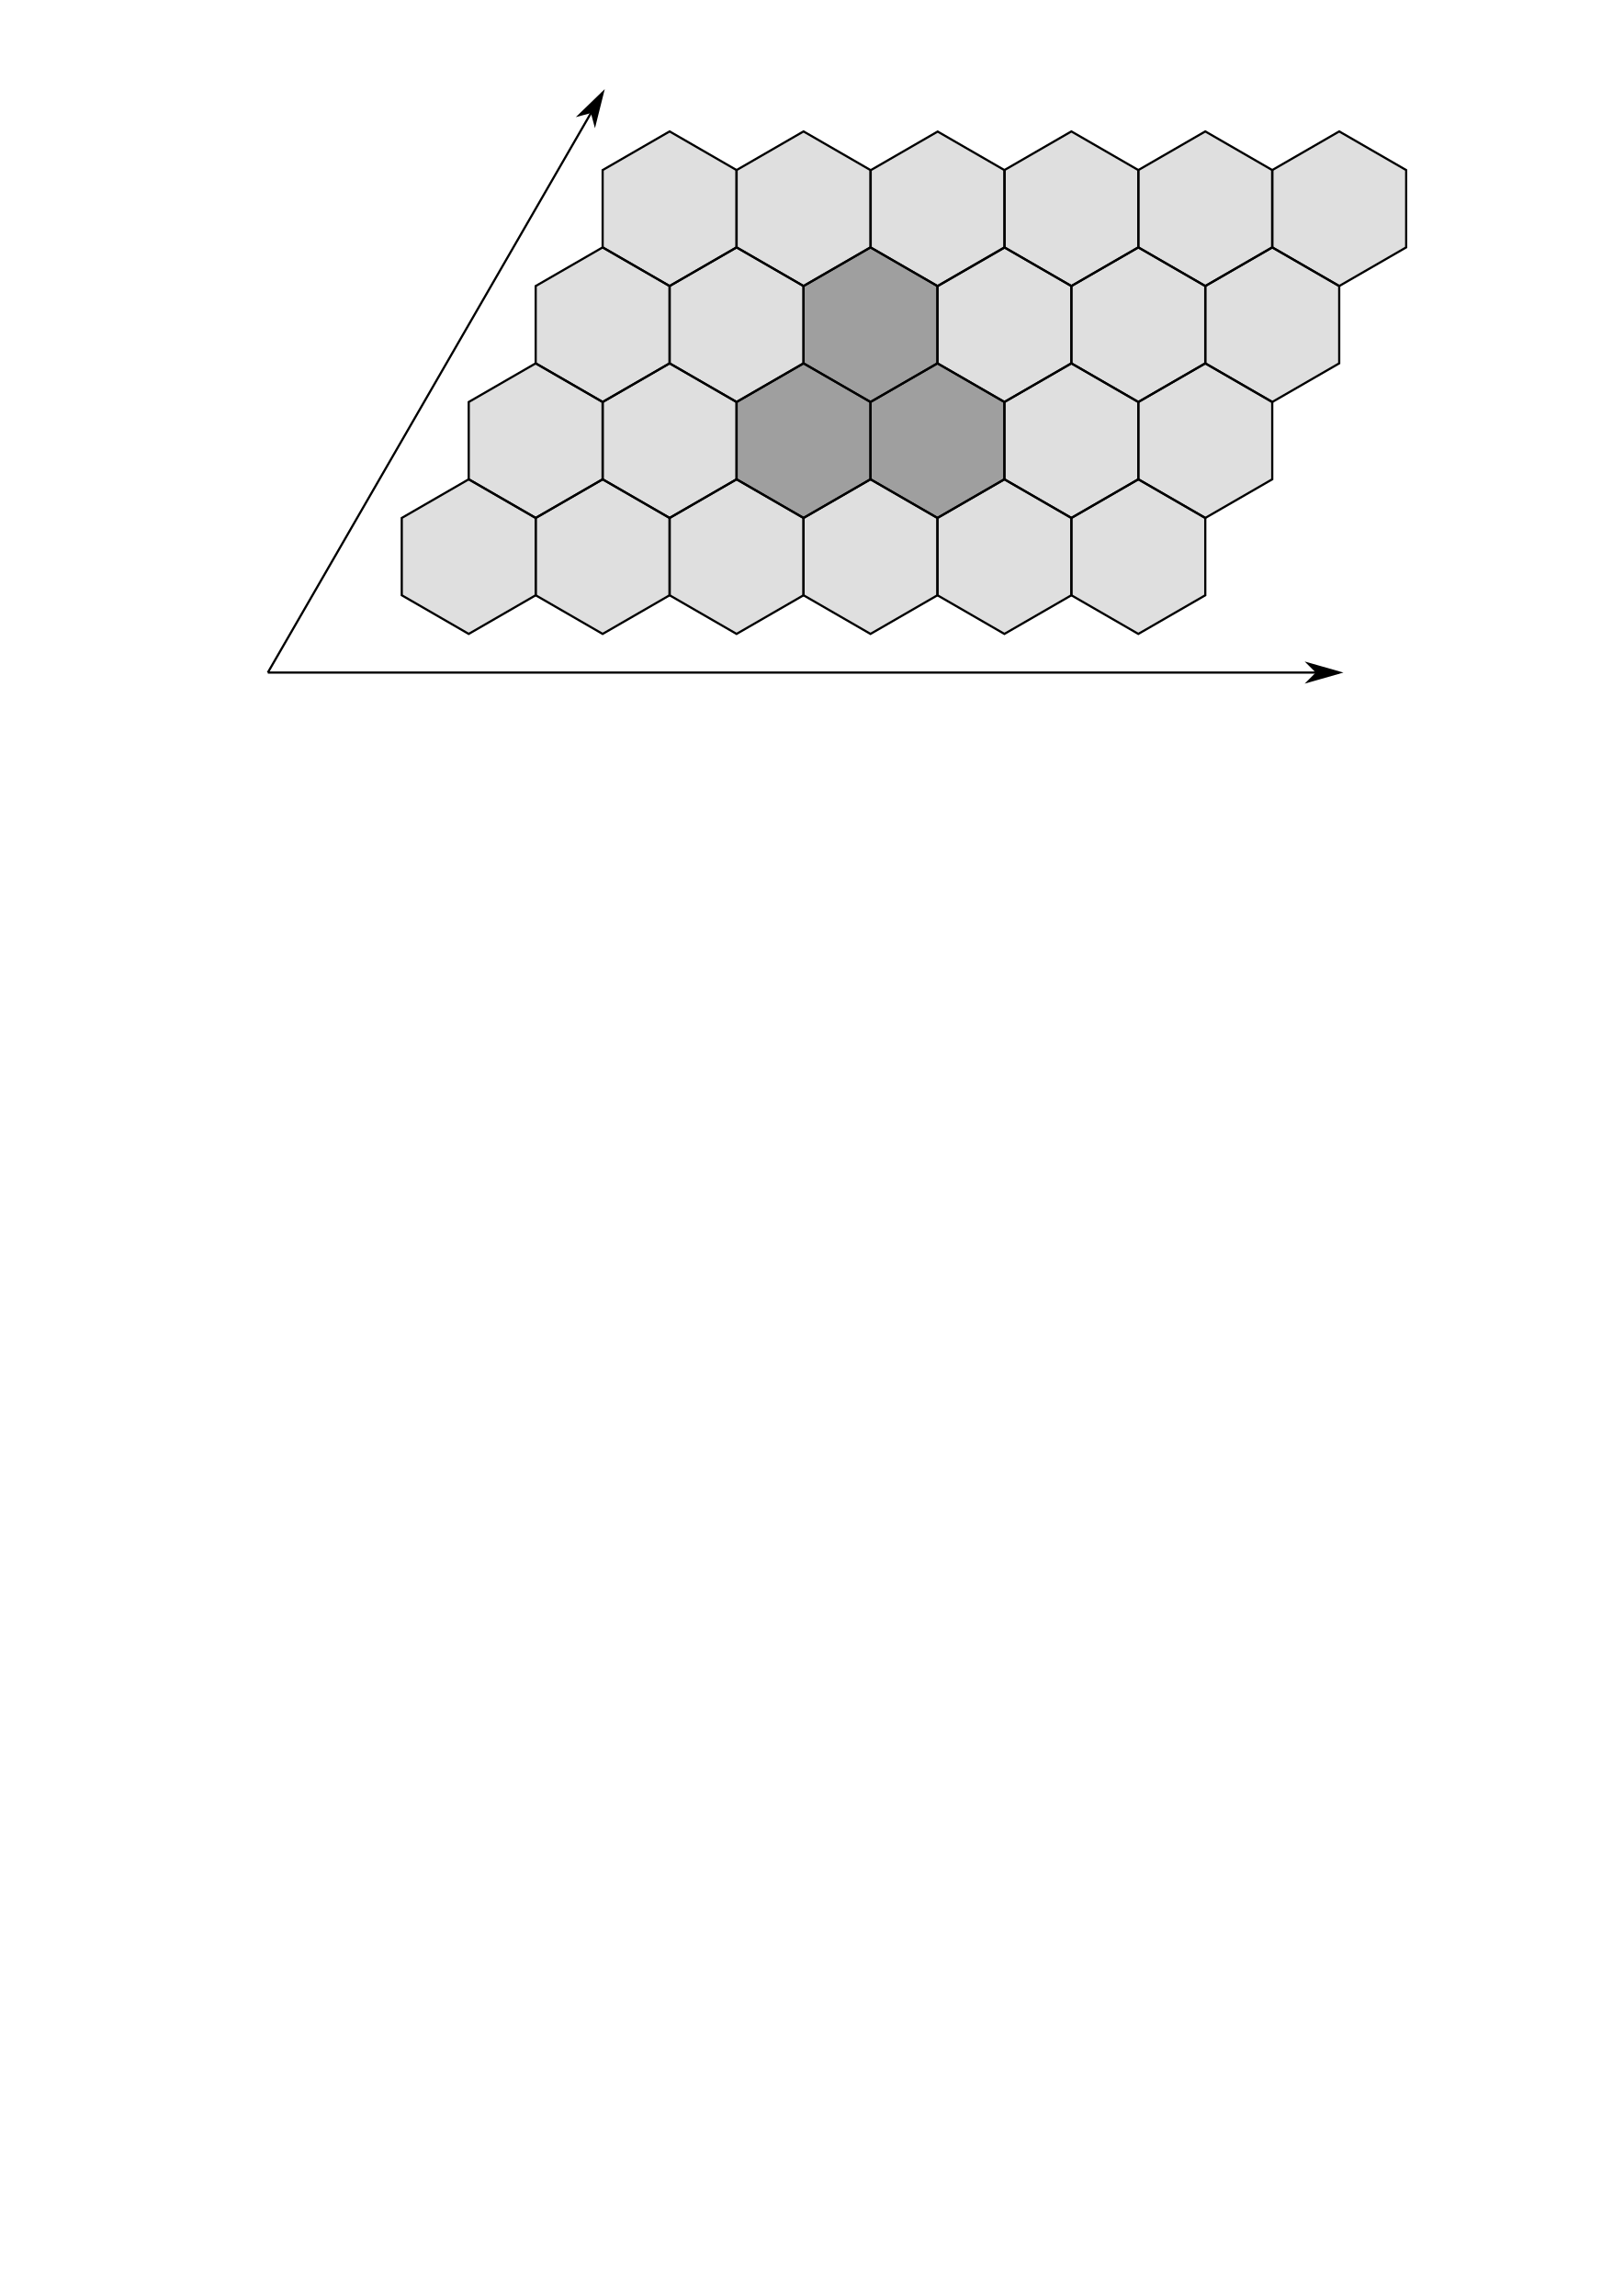
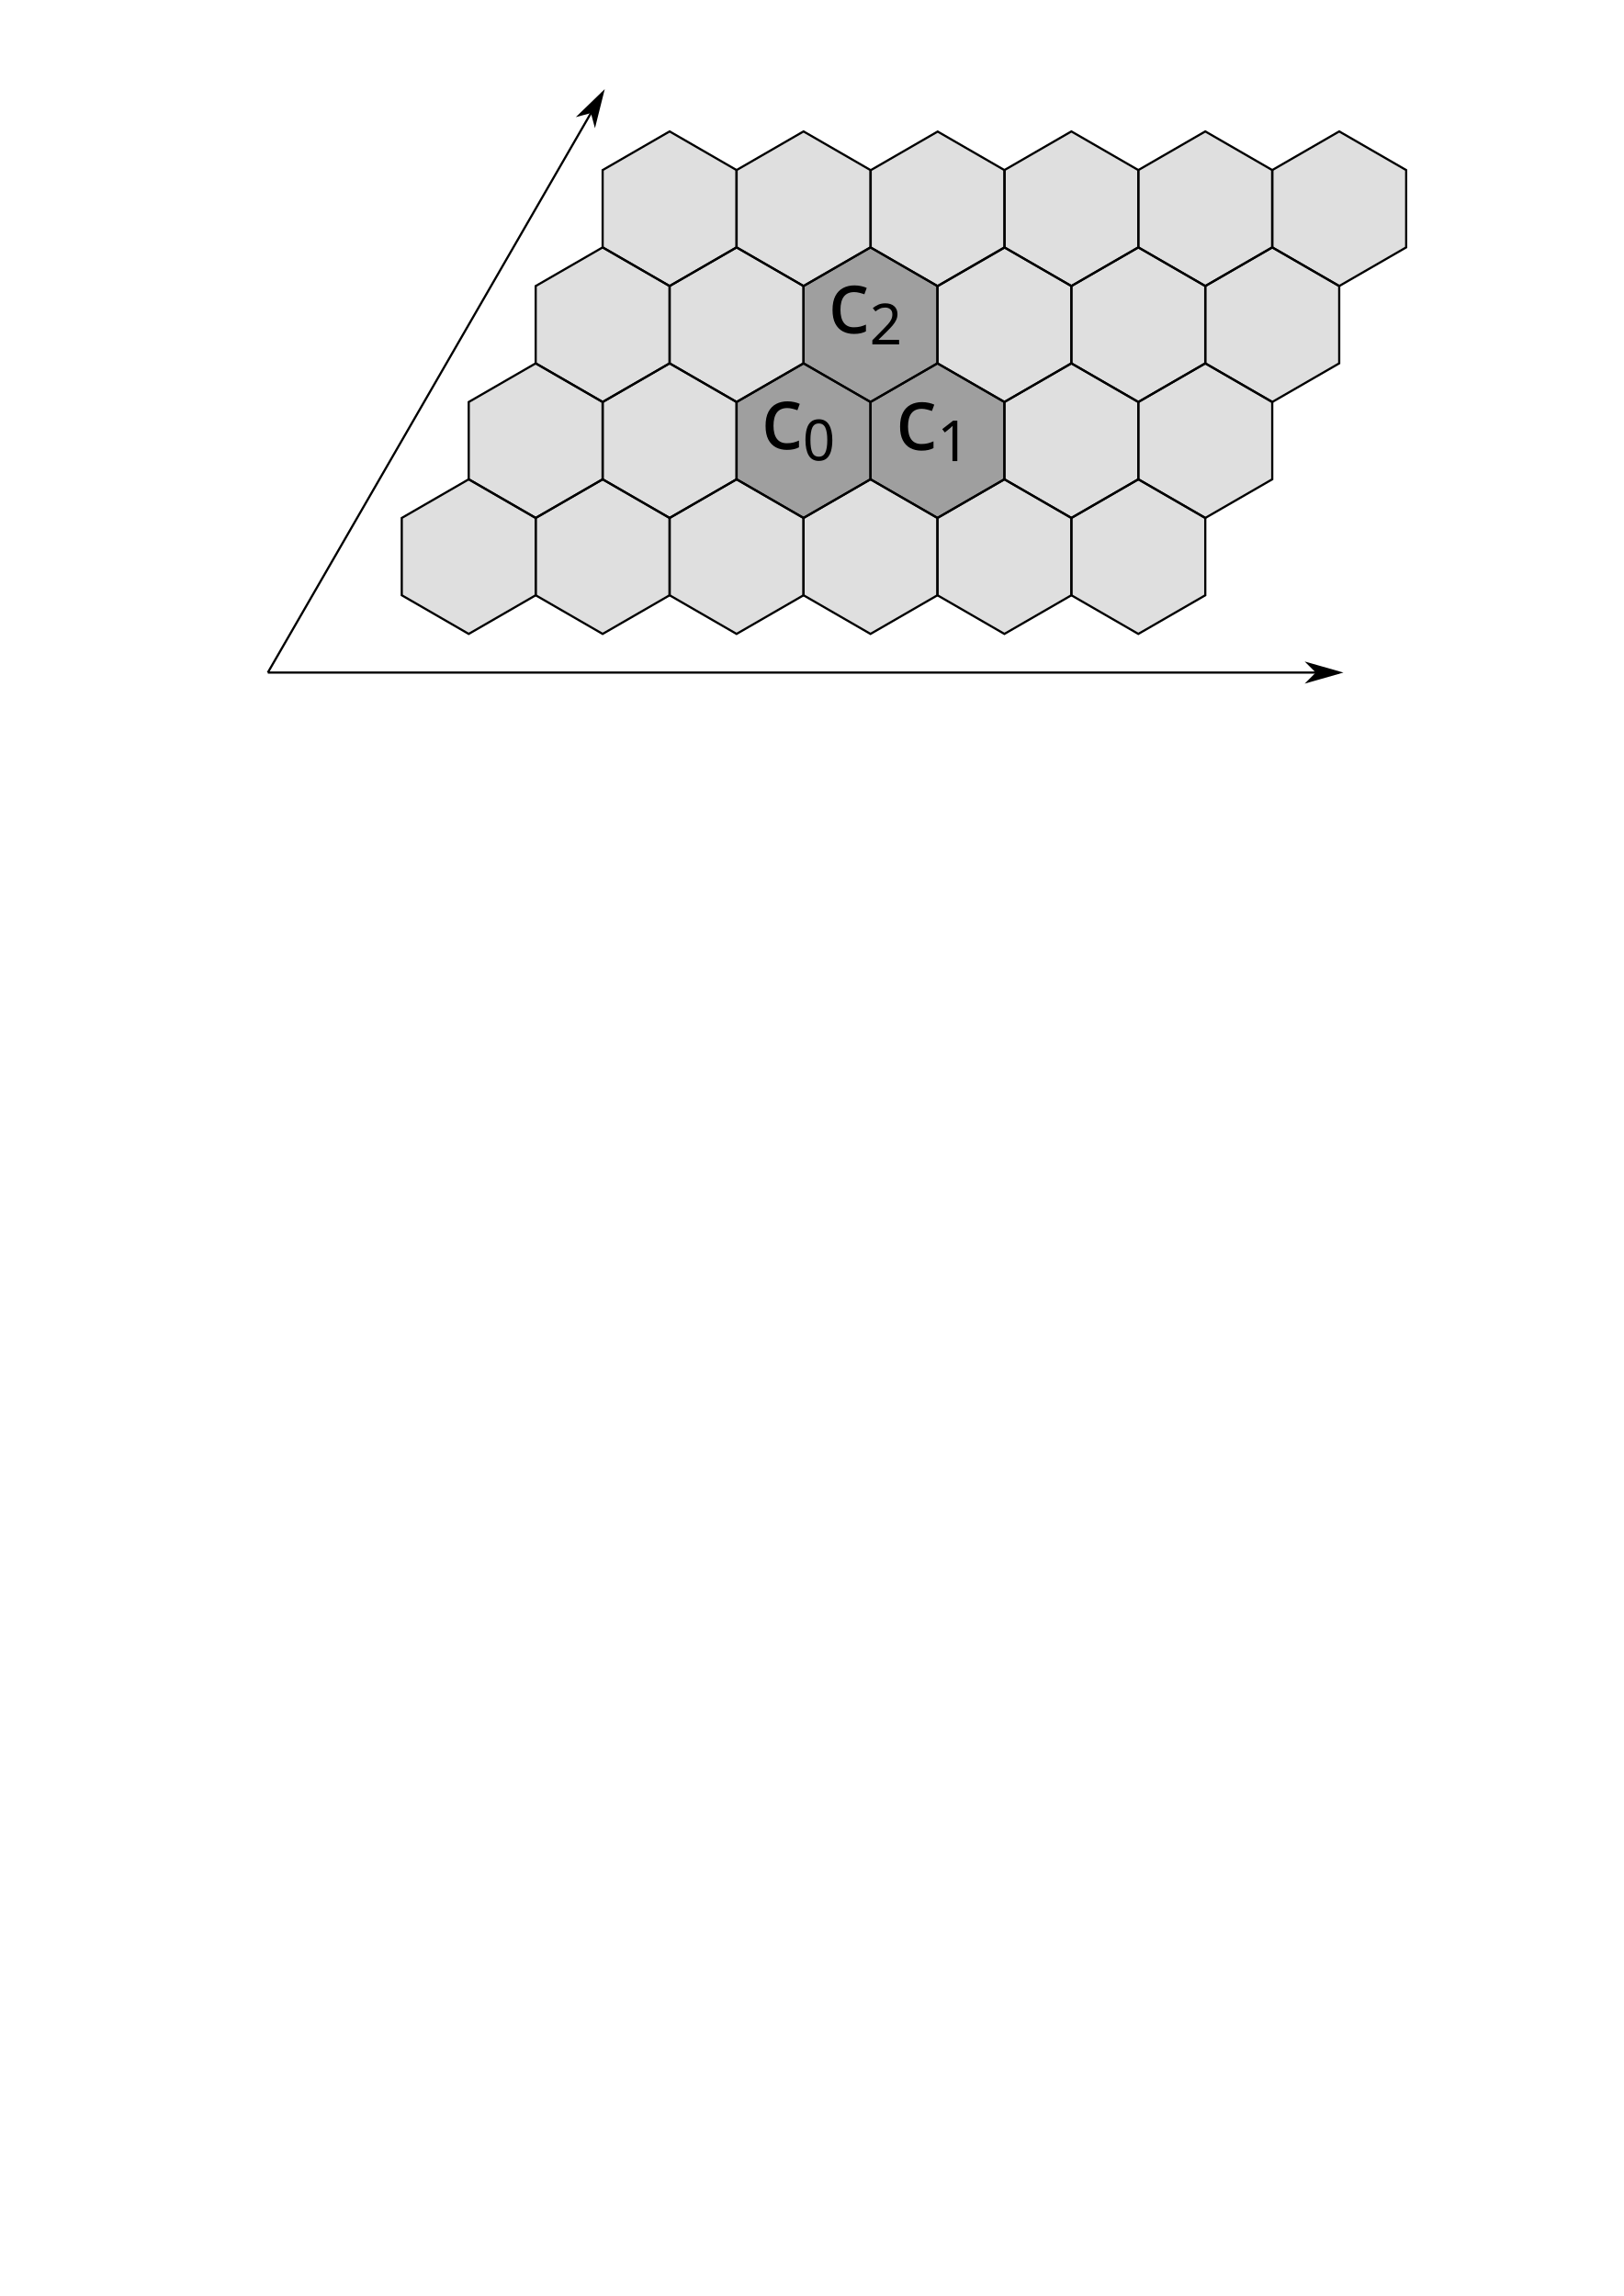
<svg xmlns="http://www.w3.org/2000/svg" width="210mm" height="297mm" viewBox="0 0 744.094 1052.362" id="svg2" version="1.1">
  <defs id="defs4">
    <marker style="overflow:visible" id="marker4706" refX="0.0" refY="0.0" orient="auto">
      <path transform="scale(0.8) translate(12.5,0)" style="fill-rule:evenodd;stroke:#000000;stroke-width:1pt;stroke-opacity:1;fill:#000000;fill-opacity:1" d="M 0.0,0.0 L 5.0,-5.0 L -12.5,0.0 L 5.0,5.0 L 0.0,0.0 z " id="path4708" />
    </marker>
    <marker orient="auto" refY="0.0" refX="0.0" id="Arrow1Lstart" style="overflow:visible">
      <path id="path4356" d="M 0.0,0.0 L 5.0,-5.0 L -12.5,0.0 L 5.0,5.0 L 0.0,0.0 z " style="fill-rule:evenodd;stroke:#000000;stroke-width:1pt;stroke-opacity:1;fill:#000000;fill-opacity:1" transform="scale(0.8) translate(12.5,0)" />
    </marker>
    <marker orient="auto" refY="0.0" refX="0.0" id="Arrow1Lend" style="overflow:visible;">
      <path id="path4359" d="M 0.0,0.0 L 5.0,-5.0 L -12.5,0.0 L 5.0,5.0 L 0.0,0.0 z " style="fill-rule:evenodd;stroke:#000000;stroke-width:1pt;stroke-opacity:1;fill:#000000;fill-opacity:1" transform="scale(0.8) rotate(180) translate(12.5,0)" />
    </marker>
  </defs>
  <g id="layer1">
    <path style="fill:#000000;fill-opacity:0.376;fill-rule:evenodd;stroke:#000000;stroke-width:1px;stroke-linecap:butt;stroke-linejoin:miter;stroke-opacity:1" d="m 368.231,131.102 30.686,-17.717 30.686,17.717 0,35.433 -30.686,17.717 -30.686,-17.717 z" id="path3334" />
    <path style="fill:#000000;fill-opacity:0.376;fill-rule:evenodd;stroke:#000000;stroke-width:1px;stroke-linecap:butt;stroke-linejoin:miter;stroke-opacity:1" d="m 337.545,184.252 30.686,-17.717 30.686,17.717 0,35.433 -30.686,17.717 -30.686,-17.717 z" id="path3334-3" />
    <path style="fill:#000000;fill-opacity:0.376;fill-rule:evenodd;stroke:#000000;stroke-width:1px;stroke-linecap:butt;stroke-linejoin:miter;stroke-opacity:1" d="m 398.917,184.252 30.686,-17.717 30.686,17.717 0,35.433 -30.686,17.717 -30.686,-17.717 z" id="path3334-3-8" />
    <path style="fill:#000000;fill-opacity:0.125;fill-rule:evenodd;stroke:#000000;stroke-width:1px;stroke-linecap:butt;stroke-linejoin:miter;stroke-opacity:1" d="m 399.012,78.015 30.686,-17.717 30.686,17.717 0,35.433 -30.686,17.717 -30.686,-17.717 z" id="path3334-5" />
    <path style="fill:#000000;fill-opacity:0.125;fill-rule:evenodd;stroke:#000000;stroke-width:1px;stroke-linecap:butt;stroke-linejoin:miter;stroke-opacity:1" d="m 460.289,77.953 30.686,-17.717 30.686,17.717 0,35.433 -30.686,17.717 -30.686,-17.717 z" id="path3334-5-4" />
    <path style="fill:#000000;fill-opacity:0.125;fill-rule:evenodd;stroke:#000000;stroke-width:1px;stroke-linecap:butt;stroke-linejoin:miter;stroke-opacity:1" d="m 490.975,131.102 30.686,-17.717 30.686,17.717 0,35.433 -30.686,17.717 -30.686,-17.717 z" id="path3334-5-0" />
    <path style="fill:#000000;fill-opacity:0.125;fill-rule:evenodd;stroke:#000000;stroke-width:1px;stroke-linecap:butt;stroke-linejoin:miter;stroke-opacity:1" d="m 552.347,131.102 30.686,-17.717 30.686,17.717 0,35.433 -30.686,17.717 -30.686,-17.717 z" id="path3334-5-4-7" />
    <path style="fill:#000000;fill-opacity:0.125;fill-rule:evenodd;stroke:#000000;stroke-width:1px;stroke-linecap:butt;stroke-linejoin:miter;stroke-opacity:1" d="m 521.661,77.953 30.686,-17.717 30.686,17.717 0,35.433 -30.686,17.717 -30.686,-17.717 z" id="path3334-5-0-5" />
    <path style="fill:#000000;fill-opacity:0.125;fill-rule:evenodd;stroke:#000000;stroke-width:1px;stroke-linecap:butt;stroke-linejoin:miter;stroke-opacity:1" d="m 583.033,77.953 30.686,-17.717 30.686,17.717 0,35.433 -30.686,17.717 -30.686,-17.717 z" id="path3334-5-4-7-7" />
    <path style="fill:#000000;fill-opacity:0.125;fill-rule:evenodd;stroke:#000000;stroke-width:1px;stroke-linecap:butt;stroke-linejoin:miter;stroke-opacity:1" d="m 460.289,184.252 30.686,-17.717 30.686,17.717 0,35.433 -30.686,17.717 -30.686,-17.717 z" id="path3334-5-0-8" />
    <path style="fill:#000000;fill-opacity:0.125;fill-rule:evenodd;stroke:#000000;stroke-width:1px;stroke-linecap:butt;stroke-linejoin:miter;stroke-opacity:1" d="m 521.661,184.252 30.686,-17.717 30.686,17.717 0,35.433 -30.686,17.717 -30.686,-17.717 z" id="path3334-5-4-7-1" />
    <path style="fill:#000000;fill-opacity:0.125;fill-rule:evenodd;stroke:#000000;stroke-width:1px;stroke-linecap:butt;stroke-linejoin:miter;stroke-opacity:1" d="m 276.173,184.252 30.686,-17.717 30.686,17.717 0,35.433 -30.686,17.717 -30.686,-17.717 z" id="path3334-5-0-6" />
    <path style="fill:#000000;fill-opacity:0.125;fill-rule:evenodd;stroke:#000000;stroke-width:1px;stroke-linecap:butt;stroke-linejoin:miter;stroke-opacity:1" d="m 429.603,131.102 30.686,-17.717 30.686,17.717 0,35.433 -30.686,17.717 -30.686,-17.717 z" id="path3334-5-4-7-16" />
    <path style="fill:#000000;fill-opacity:0.125;fill-rule:evenodd;stroke:#000000;stroke-width:1px;stroke-linecap:butt;stroke-linejoin:miter;stroke-opacity:1" d="m 306.859,131.102 30.686,-17.717 30.686,17.717 0,35.433 -30.686,17.717 -30.686,-17.717 z" id="path3334-5-4-7-4" />
    <path style="fill:#000000;fill-opacity:0.125;fill-rule:evenodd;stroke:#000000;stroke-width:1px;stroke-linecap:butt;stroke-linejoin:miter;stroke-opacity:1" d="m 337.545,77.953 30.686,-17.717 30.686,17.717 0,35.433 -30.686,17.717 -30.686,-17.717 z" id="path3334-5-4-7-2" />
    <path style="fill:#000000;fill-opacity:0.125;fill-rule:evenodd;stroke:#000000;stroke-width:1px;stroke-linecap:butt;stroke-linejoin:miter;stroke-opacity:1" d="m 245.488,237.402 30.686,-17.717 30.686,17.717 0,35.433 -30.686,17.717 -30.686,-17.717 z" id="path3334-5-0-66" />
    <path style="fill:#000000;fill-opacity:0.125;fill-rule:evenodd;stroke:#000000;stroke-width:1px;stroke-linecap:butt;stroke-linejoin:miter;stroke-opacity:1" d="m 306.859,237.402 30.686,-17.717 30.686,17.717 0,35.433 -30.686,17.717 -30.686,-17.717 z" id="path3334-5-4-7-17" />
    <path style="fill:#000000;fill-opacity:0.125;fill-rule:evenodd;stroke:#000000;stroke-width:1px;stroke-linecap:butt;stroke-linejoin:miter;stroke-opacity:1" d="m 368.231,237.402 30.686,-17.717 30.686,17.717 0,35.433 -30.686,17.717 -30.686,-17.717 z" id="path3334-5-0-50" />
    <path style="fill:#000000;fill-opacity:0.125;fill-rule:evenodd;stroke:#000000;stroke-width:1px;stroke-linecap:butt;stroke-linejoin:miter;stroke-opacity:1" d="m 429.603,237.402 30.686,-17.717 30.686,17.717 0,35.433 -30.686,17.717 -30.686,-17.717 z" id="path3334-5-4-7-177" />
    <path style="fill:#000000;fill-opacity:0.125;fill-rule:evenodd;stroke:#000000;stroke-width:1px;stroke-linecap:butt;stroke-linejoin:miter;stroke-opacity:1" d="m 490.975,237.402 30.686,-17.717 30.686,17.717 0,35.433 -30.686,17.717 -30.686,-17.717 z" id="path3334-5-0-60" />
    <path style="fill:#000000;fill-opacity:0.125;fill-rule:evenodd;stroke:#000000;stroke-width:1px;stroke-linecap:butt;stroke-linejoin:miter;stroke-opacity:1" d="m 245.488,131.102 30.686,-17.717 30.686,17.717 0,35.433 -30.686,17.717 -30.686,-17.717 z" id="path3334-5-4-7-9" />
    <path style="fill:#000000;fill-opacity:0.125;fill-rule:evenodd;stroke:#000000;stroke-width:1px;stroke-linecap:butt;stroke-linejoin:miter;stroke-opacity:1" d="m 276.173,77.953 30.686,-17.717 30.686,17.717 0,35.433 -30.686,17.717 -30.686,-17.717 z" id="path3334-5-4-7-7-6" />
    <path style="fill:#000000;fill-opacity:0.125;fill-rule:evenodd;stroke:#000000;stroke-width:1px;stroke-linecap:butt;stroke-linejoin:miter;stroke-opacity:1" d="m 214.802,184.252 30.686,-17.717 30.686,17.717 0,35.433 -30.686,17.717 -30.686,-17.717 z" id="path3334-5-4-7-1-1" />
    <path style="fill:#000000;fill-opacity:0.125;fill-rule:evenodd;stroke:#000000;stroke-width:1px;stroke-linecap:butt;stroke-linejoin:miter;stroke-opacity:1" d="m 184.116,237.402 30.686,-17.717 30.686,17.717 0,35.433 -30.686,17.717 -30.686,-17.717 z" id="path3334-5-0-60-9" />
    <path style="fill:none;fill-rule:evenodd;stroke:#000000;stroke-width:1px;stroke-linecap:butt;stroke-linejoin:miter;stroke-opacity:1;marker-start:url(#marker4706)" d="m 613.719,308.268 -490.975,0" id="path4348" />
    <path style="fill:none;fill-rule:evenodd;stroke:#000000;stroke-width:1px;stroke-linecap:butt;stroke-linejoin:miter;stroke-opacity:1;marker-end:;marker-start:url(#Arrow1Lstart)" d="M 276.173,42.52 122.744,308.268" id="path4350" />
+     <text xml:space="preserve" style="font-style:normal;font-weight:normal;font-size:40px;line-height:125%;font-family:sans-serif;letter-spacing:0px;word-spacing:0px;fill:#000000;fill-opacity:1;stroke:none;stroke-width:1px;stroke-linecap:butt;stroke-linejoin:miter;stroke-opacity:1" x="348.634" y="205.8" id="text4184">
+       <tspan id="tspan4186" x="348.634" y="205.8">c<tspan style="font-size:65%;text-align:center;baseline-shift:sub;text-anchor:middle" id="tspan4188">0</tspan>
+       </tspan>
+     </text>
+     <text xml:space="preserve" style="font-style:normal;font-weight:normal;font-size:40px;line-height:125%;font-family:sans-serif;letter-spacing:0px;word-spacing:0px;fill:#000000;fill-opacity:1;stroke:none;stroke-width:1px;stroke-linecap:butt;stroke-linejoin:miter;stroke-opacity:1" x="410.279" y="206.148" id="text4184-4">
+       <tspan id="tspan4186-3" x="410.279" y="206.148">c<tspan style="font-size:65%;text-align:center;baseline-shift:sub;text-anchor:middle" id="tspan4188-1">1</tspan>
+       </tspan>
+     </text>
+     <text xml:space="preserve" style="font-style:normal;font-weight:normal;font-size:40px;line-height:125%;font-family:sans-serif;letter-spacing:0px;word-spacing:0px;fill:#000000;fill-opacity:1;stroke:none;stroke-width:1px;stroke-linecap:butt;stroke-linejoin:miter;stroke-opacity:1" x="379.32" y="152.65" id="text4184-1">
+       <tspan id="tspan4186-7" x="379.32" y="152.65">c<tspan style="font-size:65%;text-align:center;baseline-shift:sub;text-anchor:middle" id="tspan4188-11">2</tspan>
+       </tspan>
+     </text>
  </g>
</svg>
